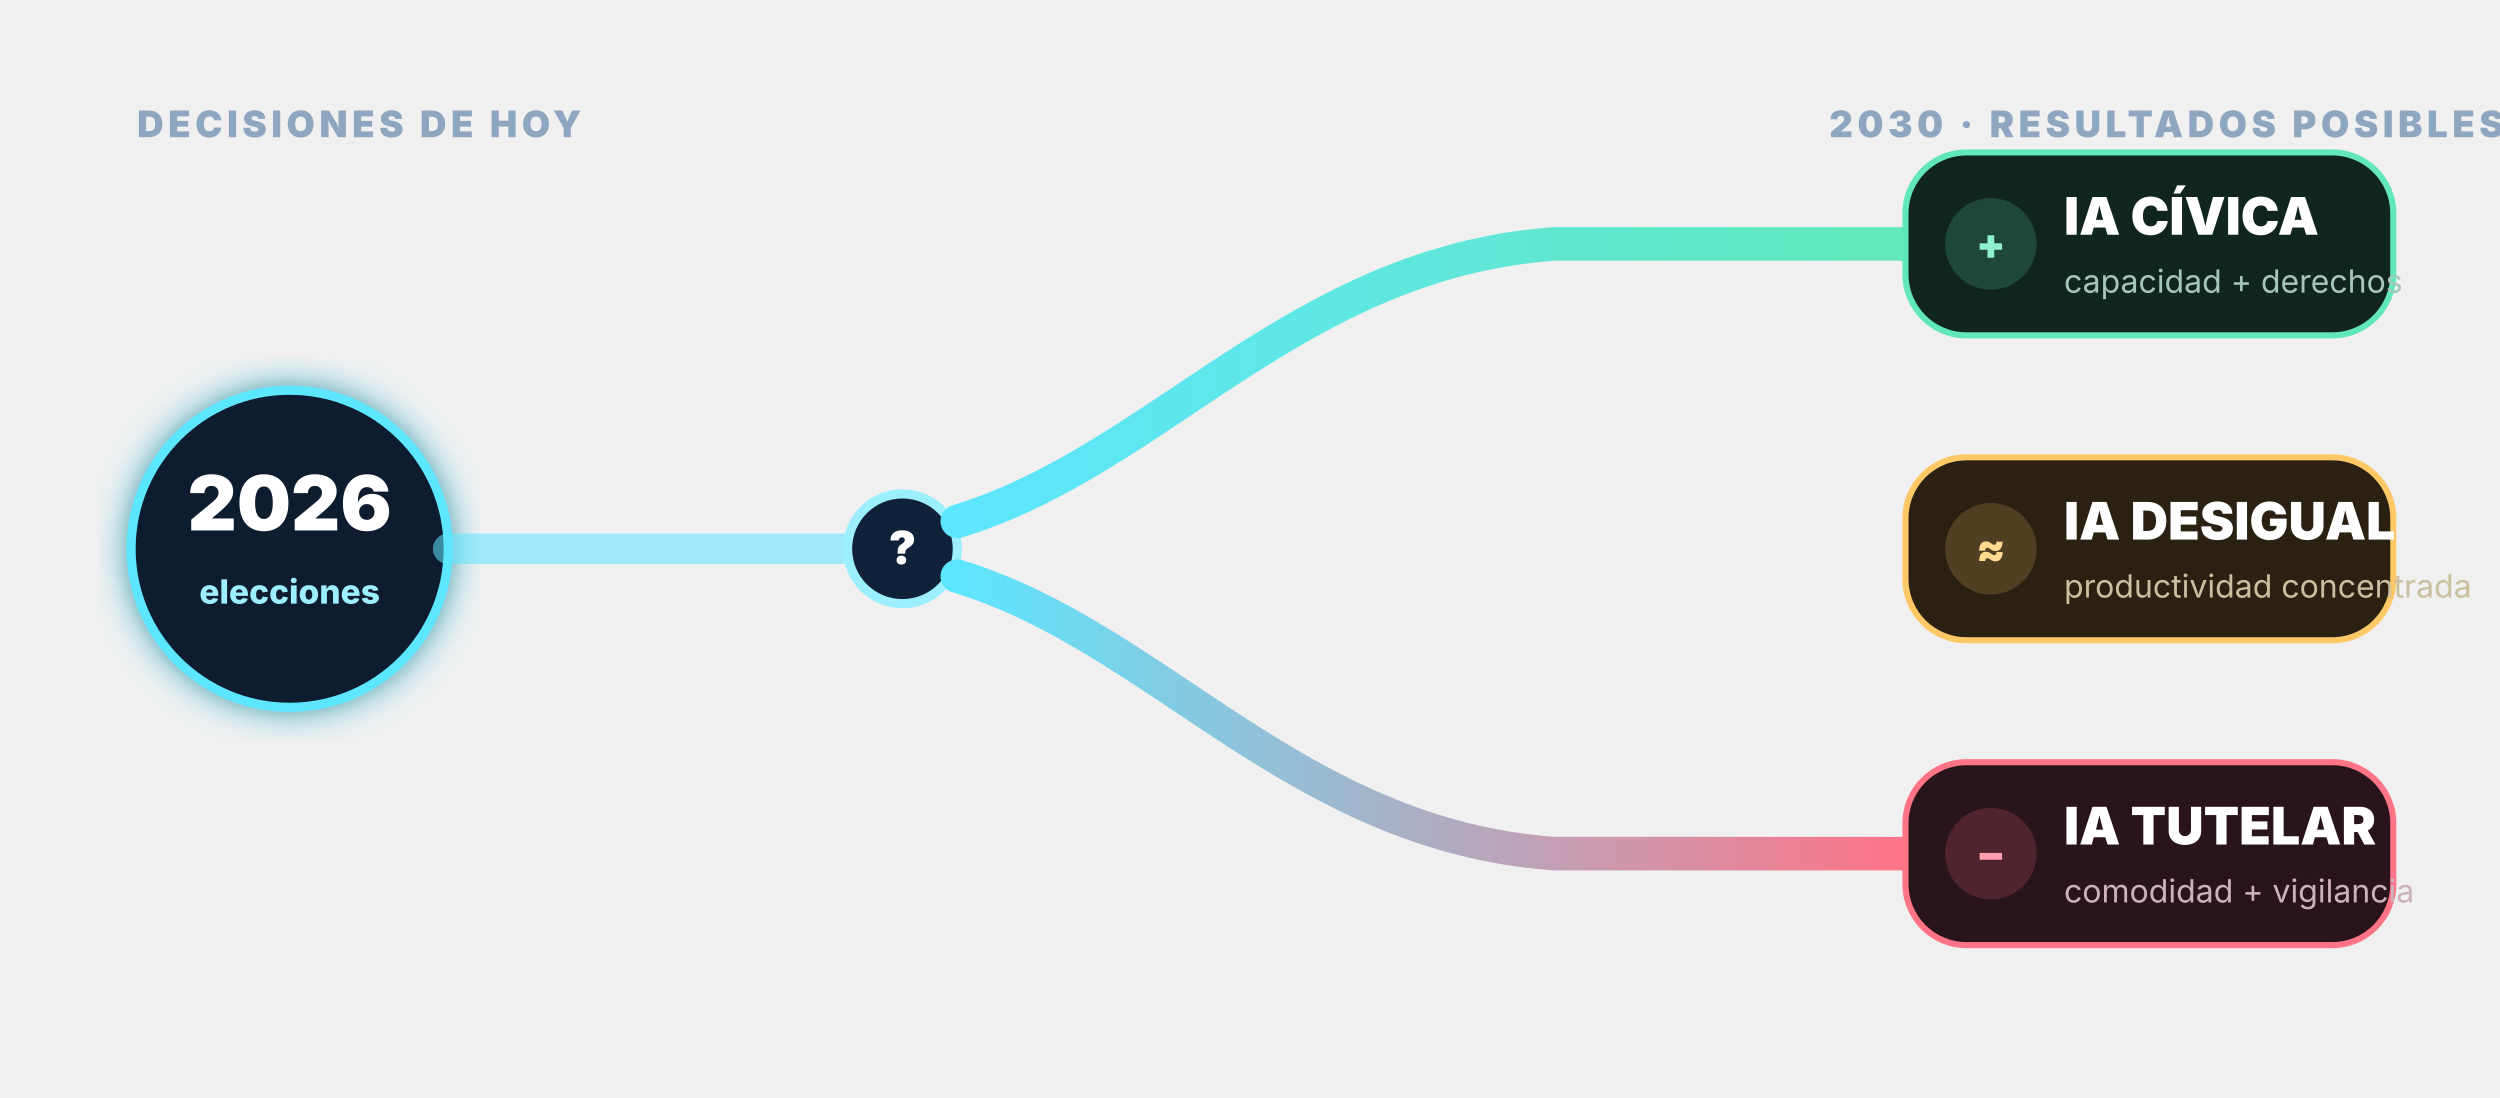
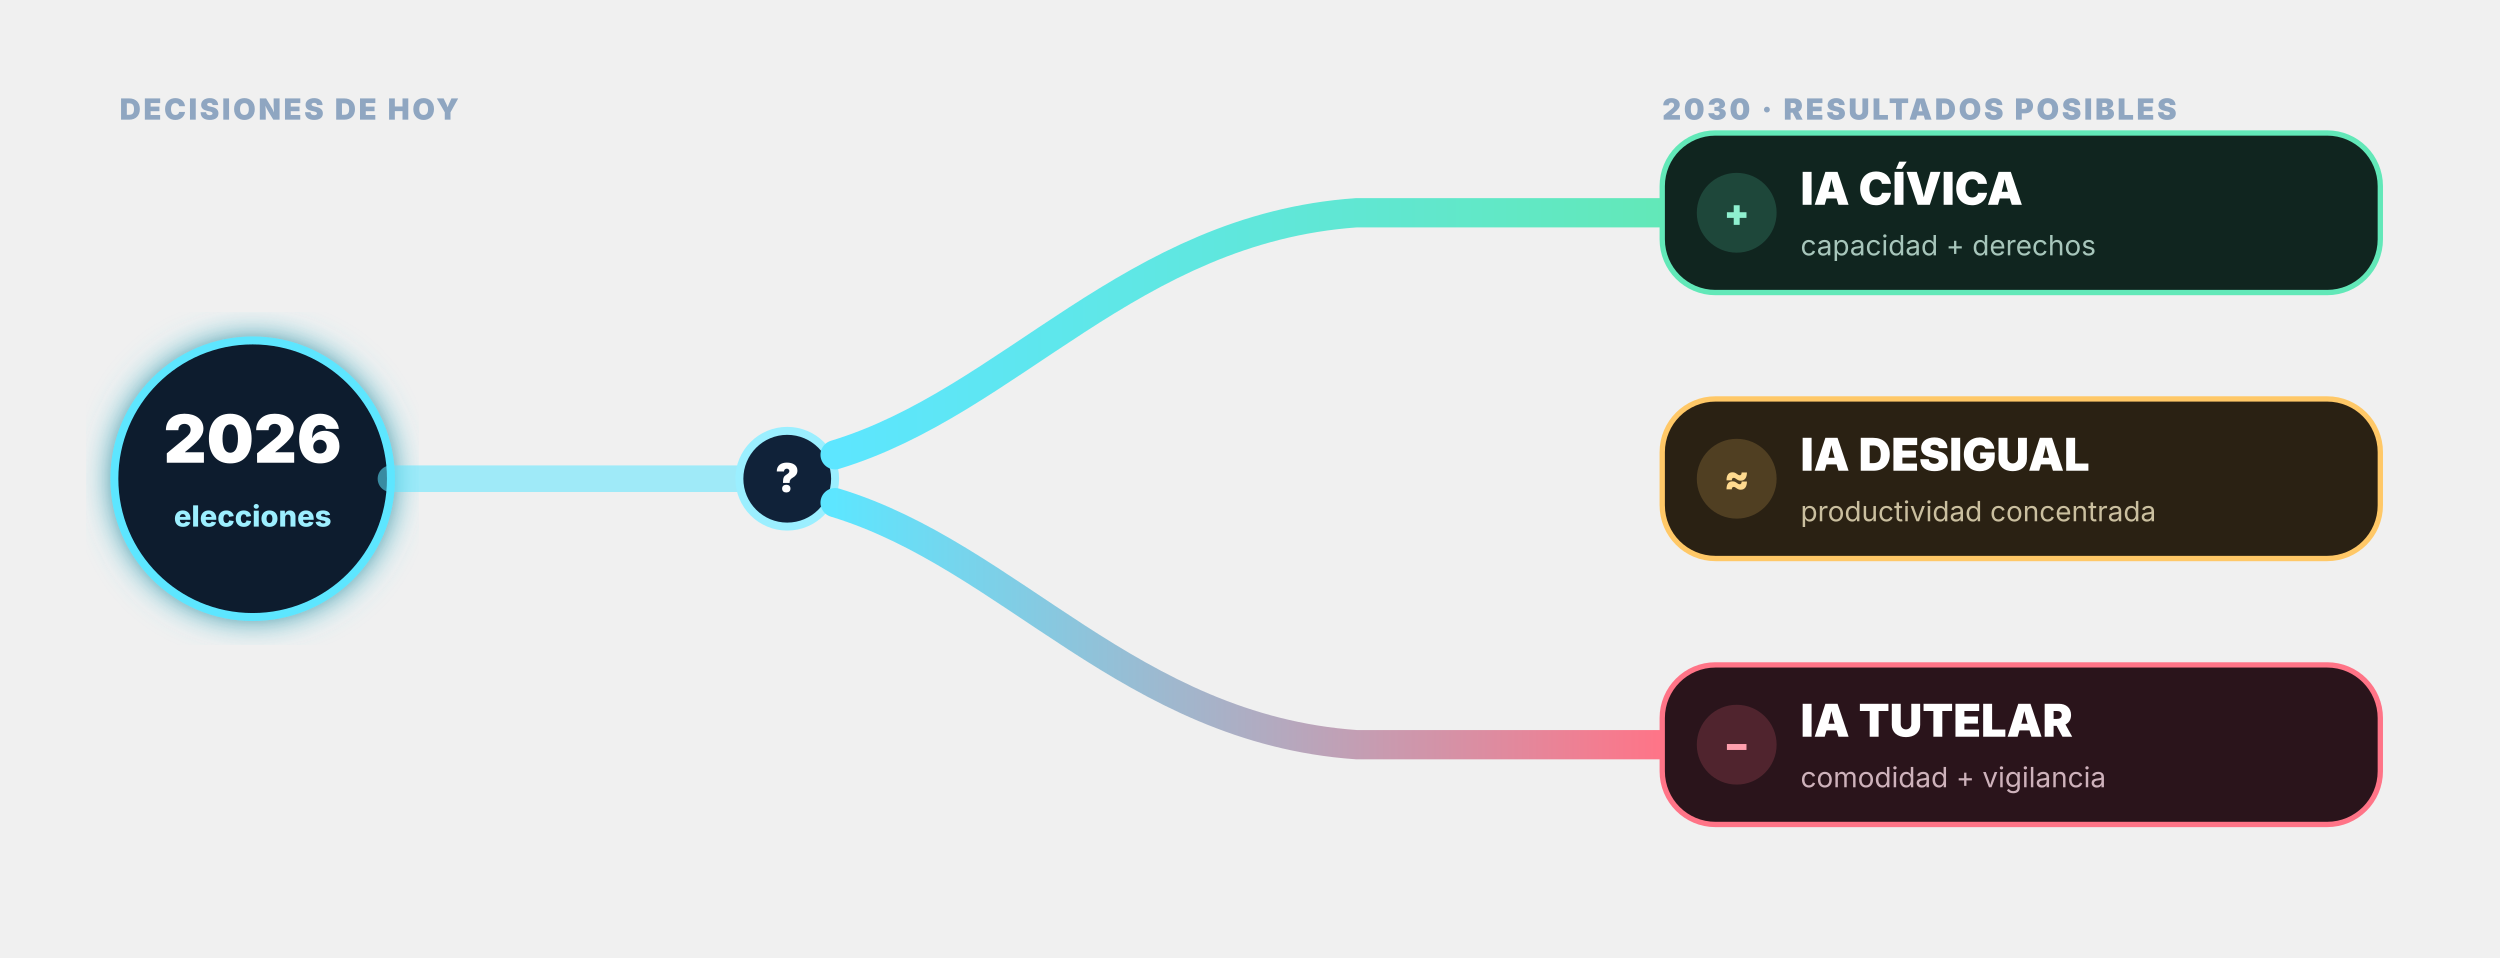
- <svg xmlns="http://www.w3.org/2000/svg" width="820" height="360" viewBox="0 0 820 360" role="img">
+ <svg xmlns="http://www.w3.org/2000/svg" width="940" height="360" viewBox="0 0 940 360" role="img">
  <defs>
    <linearGradient id="road1" x1="0" x2="1">
      <stop stop-color="#5de6ff" />
      <stop offset="1" stop-color="#62e8b8" />
    </linearGradient>
    <linearGradient id="road2" x1="0" x2="1">
      <stop stop-color="#5de6ff" />
      <stop offset="1" stop-color="#ffc867" />
    </linearGradient>
    <linearGradient id="road3" x1="0" x2="1">
      <stop stop-color="#5de6ff" />
      <stop offset="1" stop-color="#ff7487" />
    </linearGradient>
    <filter id="fg">
      <feGaussianBlur stdDeviation="6" result="b" />
      <feMerge>
        <feMergeNode in="b" />
        <feMergeNode in="SourceGraphic" />
      </feMerge>
    </filter>
  </defs>
  <g font-family="system-ui,-apple-system,BlinkMacSystemFont,Segoe UI,sans-serif">
-     <text x="45" y="45" fill="#8fa6c1" font-size="12" font-weight="900" letter-spacing="1.5">DECISIONES DE HOY</text>
-     <text x="600" y="45" fill="#8fa6c1" font-size="12" font-weight="900" letter-spacing="1.5">2030 · RESULTADOS POSIBLES</text>
+     <text x="45" y="45" fill="#8fa6c1" font-size="11" font-weight="900" letter-spacing="1">DECISIONES DE HOY</text>
+     <text x="625" y="45" fill="#8fa6c1" font-size="11" font-weight="900" letter-spacing="1">2030 · RESULTADOS POSIBLES</text>
    <circle cx="95" cy="180" r="52" fill="#0b1a2d" stroke="#5de6ff" stroke-width="3" filter="url(#fg)" />
    <text x="95" y="174" fill="#fff" font-size="25" font-weight="900" text-anchor="middle">2026</text>
    <text x="95" y="198" fill="#9defff" font-size="11" font-weight="800" text-anchor="middle">elecciones</text>
    <path d="M147 180H280" stroke="#5de6ff" stroke-opacity=".55" stroke-width="10" stroke-linecap="round" />
    <circle cx="296" cy="180" r="18" fill="#102239" stroke="#9befff" stroke-width="3" />
    <text x="296" y="185" fill="#fff" font-size="15" font-weight="900" text-anchor="middle">?</text>
    <path d="M314 171C380 151 425 86 510 80H625" fill="none" stroke="url(#road1)" stroke-width="11" stroke-linecap="round" />
    <path d="M314 180C400 180 445 180 625 180" fill="none" stroke="url(#road2)" stroke-width="11" stroke-linecap="round" />
    <path d="M314 189C380 209 425 274 510 280H625" fill="none" stroke="url(#road3)" stroke-width="11" stroke-linecap="round" />
    <g transform="translate(625 50)">
-       <rect width="160" height="60" rx="20" fill="#10251f" stroke="#62e8b8" stroke-width="2" />
+       <rect width="270" height="60" rx="20" fill="#10251f" stroke="#62e8b8" stroke-width="2" />
      <circle cx="28" cy="30" r="15" fill="#62e8b8" fill-opacity=".18" />
      <text x="28" y="35" fill="#8ff0cf" font-size="14" font-weight="900" text-anchor="middle">+</text>
      <text x="52" y="27" fill="#fff" font-size="17" font-weight="900">IA CÍVICA</text>
      <text x="52" y="46" fill="#a7c6bb" font-size="10.5">capacidad + derechos</text>
    </g>
    <g transform="translate(625 150)">
-       <rect width="160" height="60" rx="20" fill="#2a2113" stroke="#ffc867" stroke-width="2" />
+       <rect width="270" height="60" rx="20" fill="#2a2113" stroke="#ffc867" stroke-width="2" />
      <circle cx="28" cy="30" r="15" fill="#ffc867" fill-opacity=".18" />
      <text x="28" y="35" fill="#ffda8f" font-size="14" font-weight="900" text-anchor="middle">≈</text>
      <text x="52" y="27" fill="#fff" font-size="17" font-weight="900">IA DESIGUAL</text>
      <text x="52" y="46" fill="#cabf9f" font-size="10.5">productividad concentrada</text>
    </g>
    <g transform="translate(625 250)">
-       <rect width="160" height="60" rx="20" fill="#2a141b" stroke="#ff7487" stroke-width="2" />
+       <rect width="270" height="60" rx="20" fill="#2a141b" stroke="#ff7487" stroke-width="2" />
      <circle cx="28" cy="30" r="15" fill="#ff7487" fill-opacity=".18" />
      <text x="28" y="35" fill="#ff9fad" font-size="14" font-weight="900" text-anchor="middle">−</text>
      <text x="52" y="27" fill="#fff" font-size="17" font-weight="900">IA TUTELAR</text>
      <text x="52" y="46" fill="#ceb2bb" font-size="10.5">comodidad + vigilancia</text>
    </g>
  </g>
</svg>
